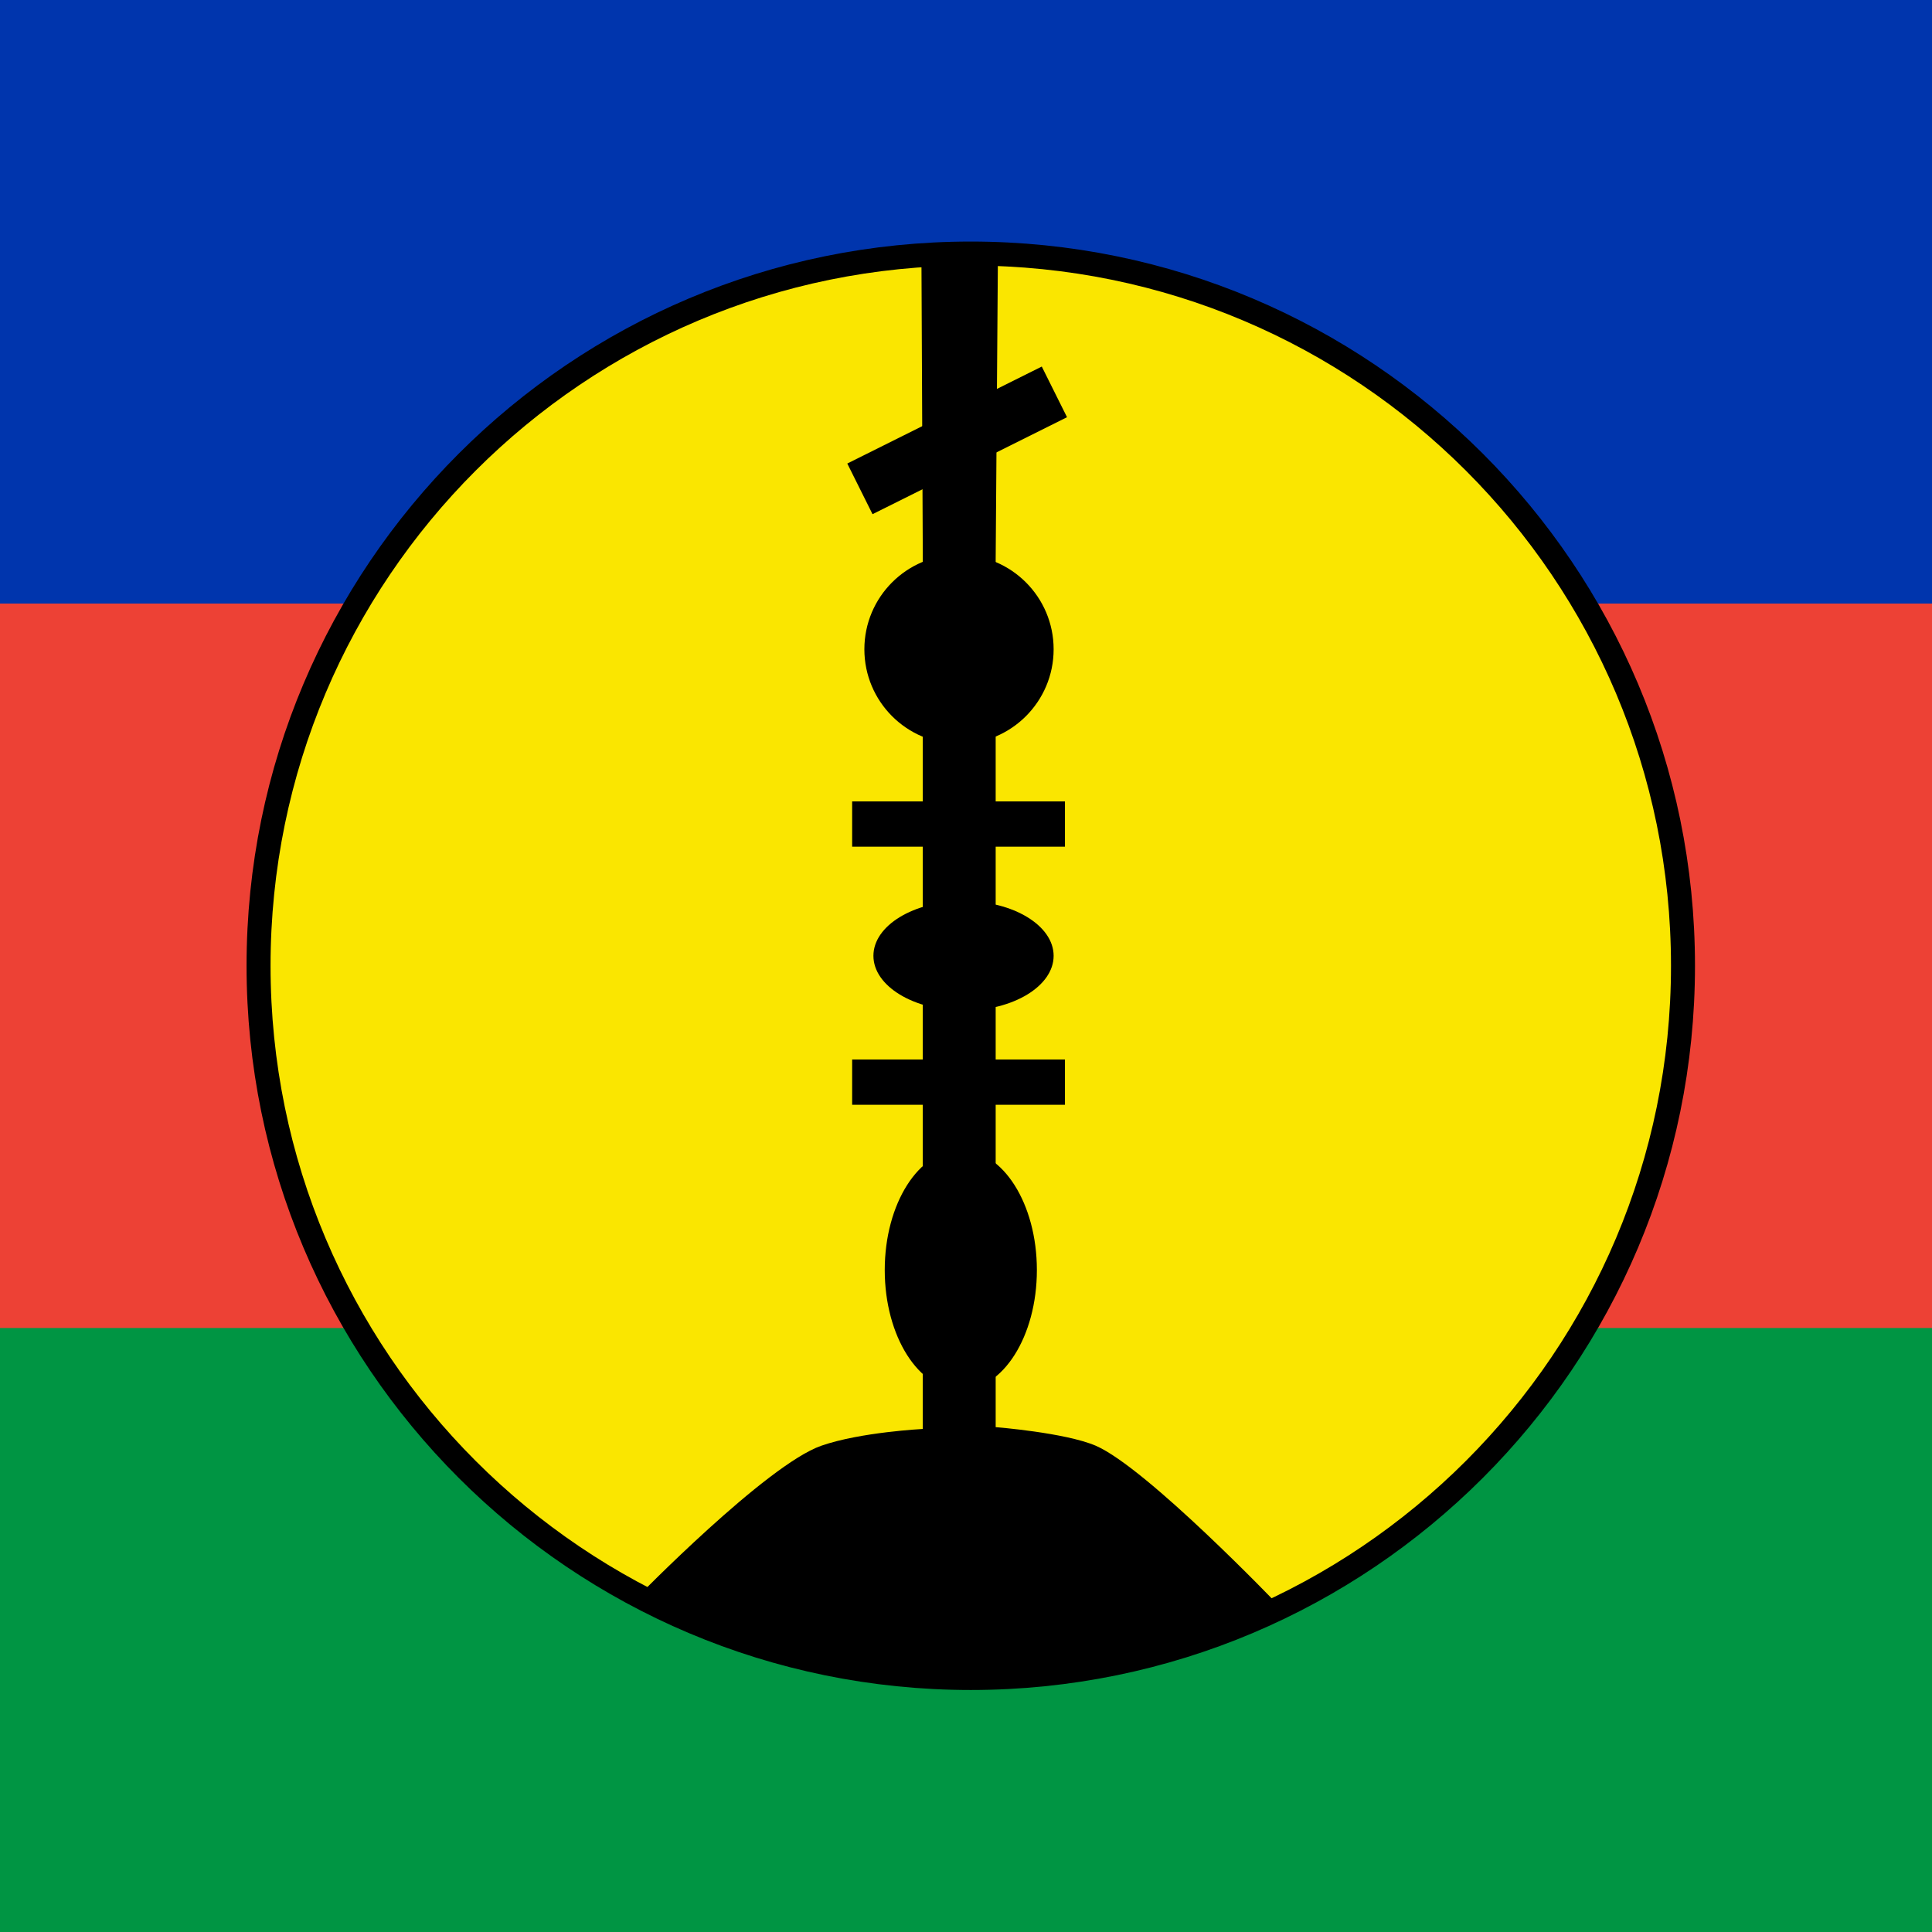
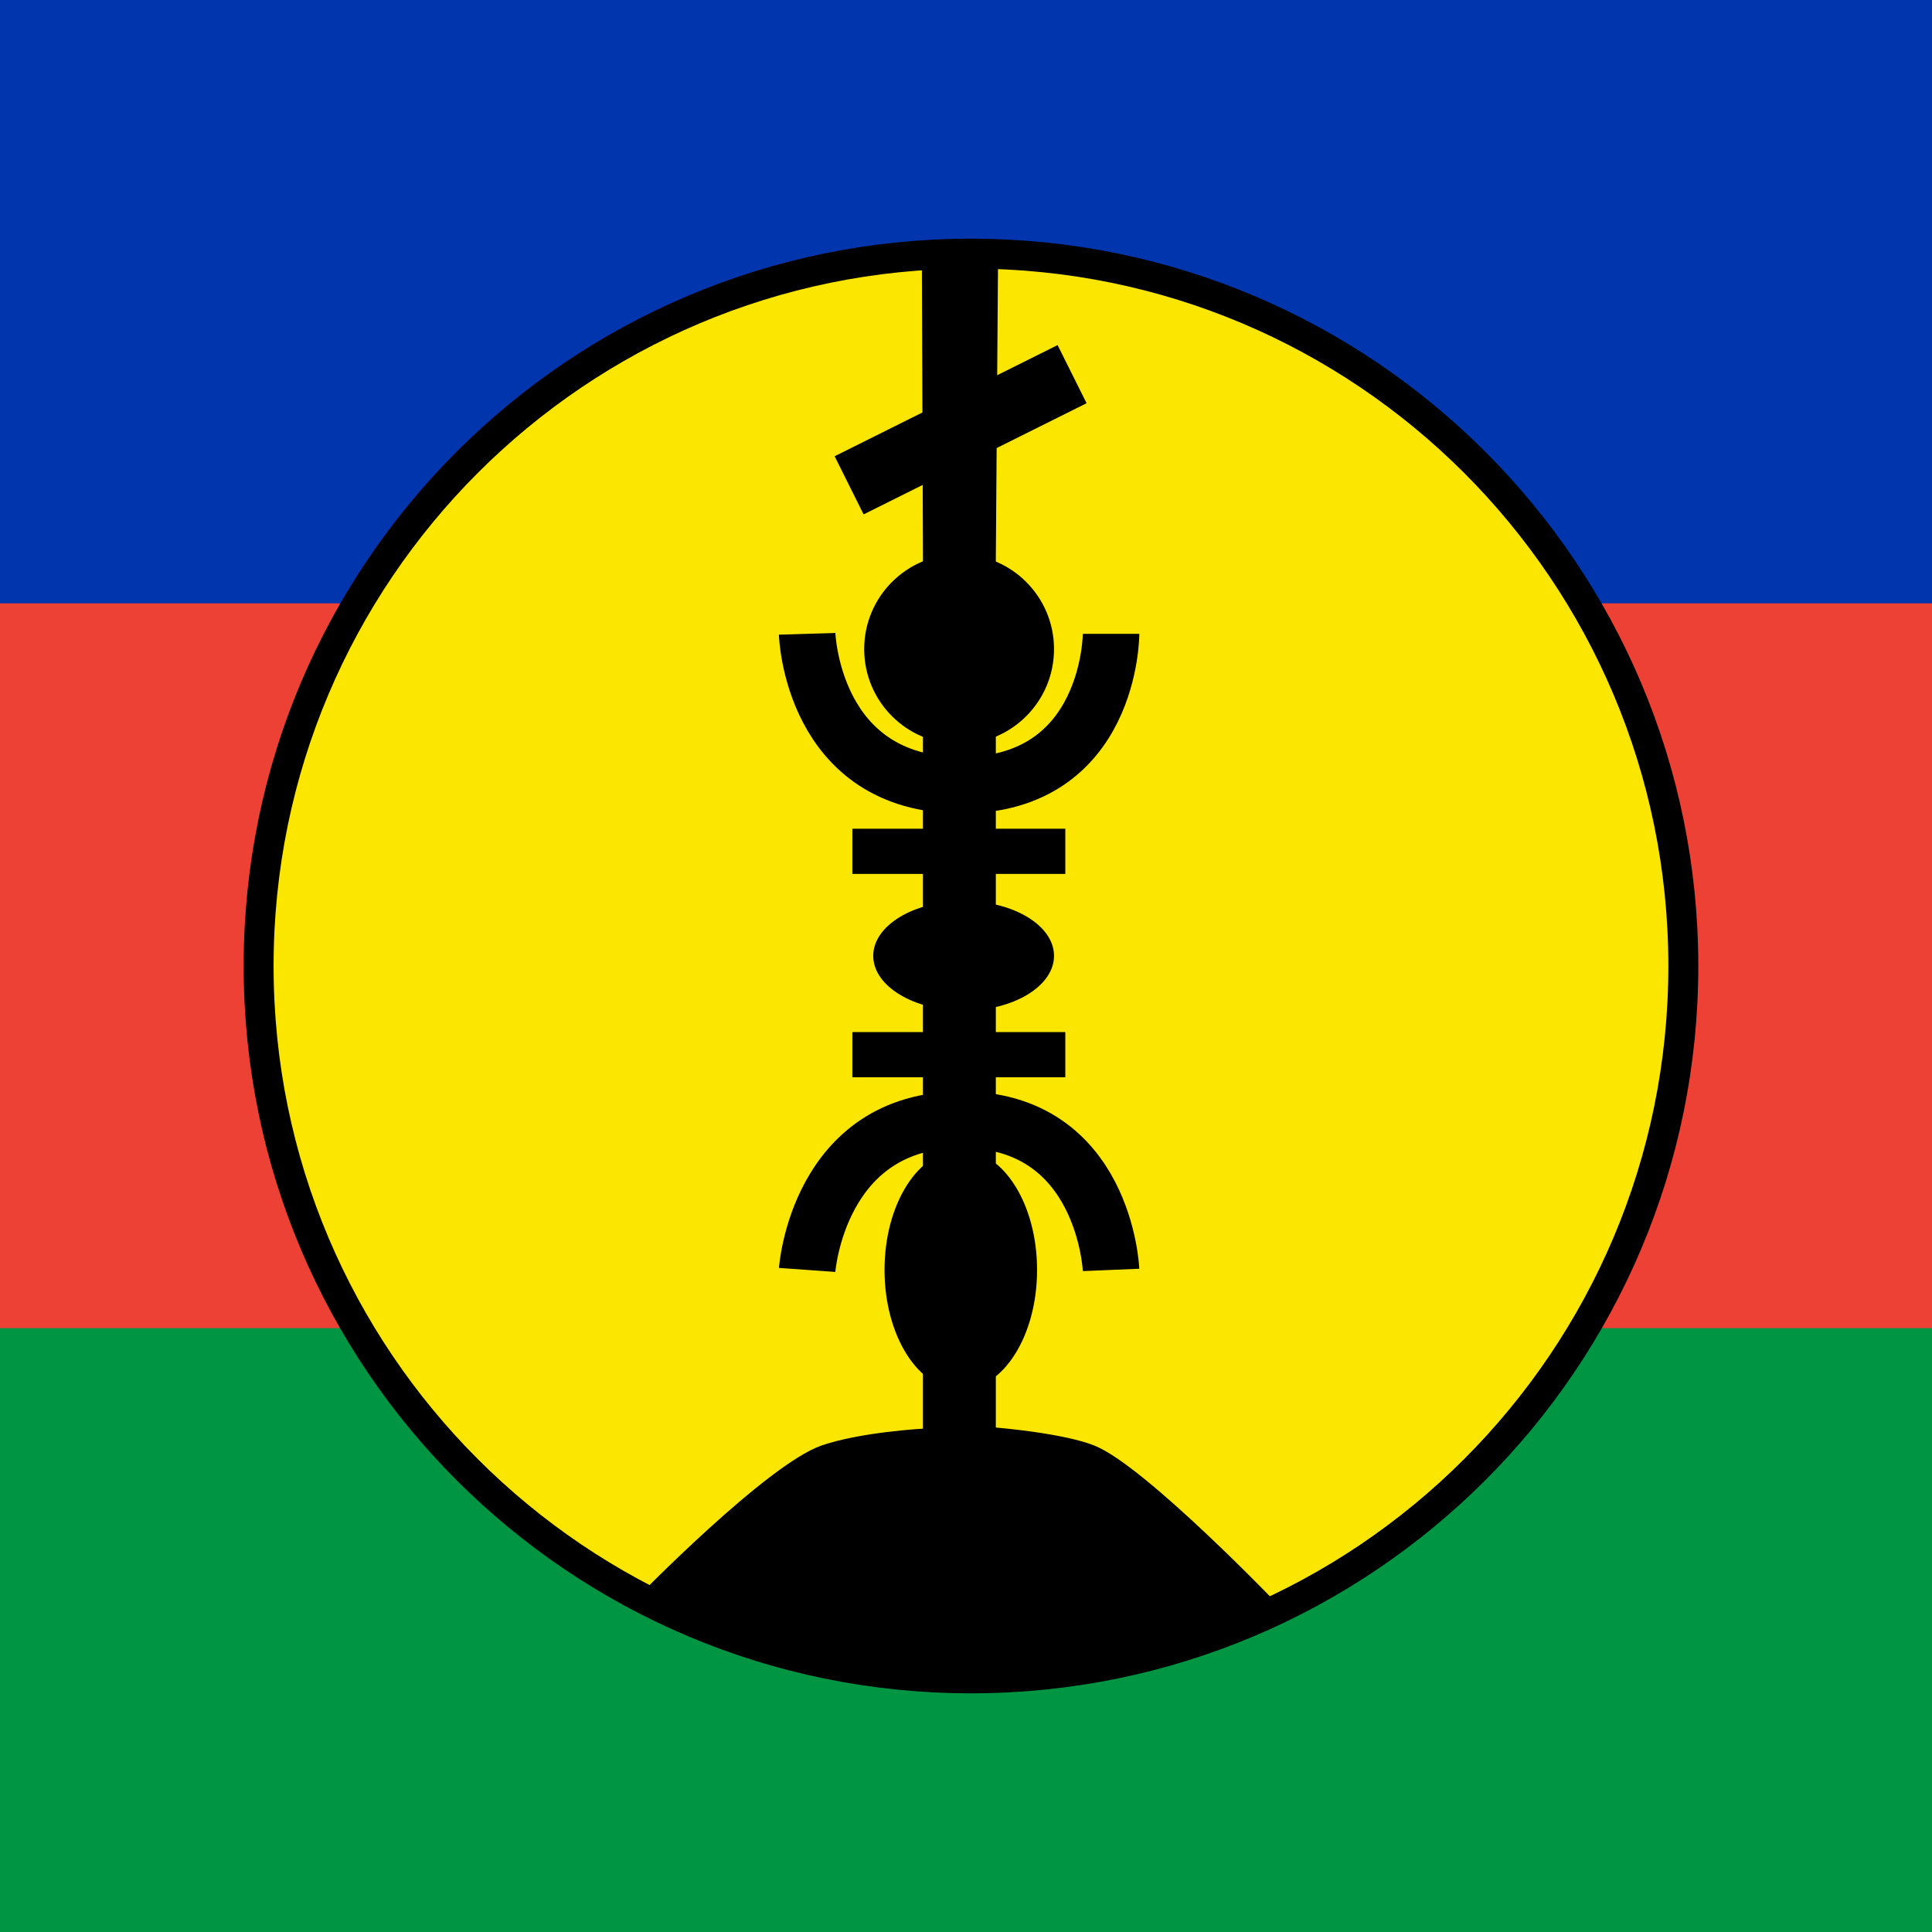
- <svg xmlns="http://www.w3.org/2000/svg" viewBox="25.596 0 426.7 426.7">
-   <path fill="#009543" d="M0 293h640v133.7H0V293z" />
-   <path fill="#ED4135" d="M0 132h640v161.3H0V132z" />
-   <path fill="#0035AD" d="M0 0h640v133.3H0V0z" />
-   <circle fill="#FAE600" stroke="#000" stroke-width="5.3" cx="240" cy="213.3" r="157.3" />
-   <path d="m307.9 354.5-31.8 12-36.1 4.2-37.8-2.4-35.9-15.5s28.6-29.3 40.7-33.5c8.6-3 22.4-3.7 22.4-3.7V122l-.3-66H246l-.5 67.5v191.7s15.3 1.2 22.1 4.1c11.3 4.9 40.3 35.2 40.3 35.2z" />
-   <path d="m212.727 102.375 42.955-21.418 5.577 11.187-42.955 21.417z" />
-   <ellipse cx="237.8" cy="280.5" rx="16.8" ry="26.5" />
-   <circle cx="237.4" cy="143.4" r="20.9" />
-   <ellipse cx="238.4" cy="211.1" rx="19.9" ry="12.1" />
-   <path d="M213.8 177h47v10h-47zM213.8 234h47v10h-47z" />
+ <svg xmlns="http://www.w3.org/2000/svg" viewBox="20.52 0 342 342">
+   <path fill="#009543" d="M0 234.8h513V342H0V234.8z" />
+   <path fill="#ED4135" d="M0 105.8h513v129.3H0V105.8z" />
+   <path fill="#0035AD" d="M0 0h513v106.8H0V0z" />
+   <circle fill="#FAE600" stroke="#000" stroke-width="5.3" cx="192.4" cy="171" r="126.1" />
+   <path d="m246.8 284.1-25.5 9.6-28.9 3.4-30.3-1.9-28.8-12.4s22.9-23.5 32.6-26.9c6.9-2.4 18-3 18-3V97.8l-.2-52.9h13.5l-.4 54.1v153.7s12.3 1 17.7 3.3c9 3.8 32.3 28.1 32.3 28.1z" />
+   <path d="m168.267 80.764 39.465-19.677 5.131 10.291-39.465 19.677z" />
+   <ellipse cx="190.6" cy="224.8" rx="13.5" ry="21.2" />
+   <circle cx="190.3" cy="114.9" r="16.8" />
+   <ellipse cx="191.1" cy="169.2" rx="16" ry="9.7" />
+   <path d="M171.4 146.7h37.7v8h-37.7zM171.4 182.7h37.7v8h-37.7z" />
+   <g fill="none" stroke="#000" stroke-width="10" stroke-miterlimit="10">
+     <path d="M163.4 112.2s.8 26.8 27.3 26.8 26.5-26.8 26.5-26.8" />
+     <path class="st4" d="M163.4 224.8s1.9-26.6 27.3-26.6 26.5 26.6 26.5 26.6" />
+   </g>
</svg>
